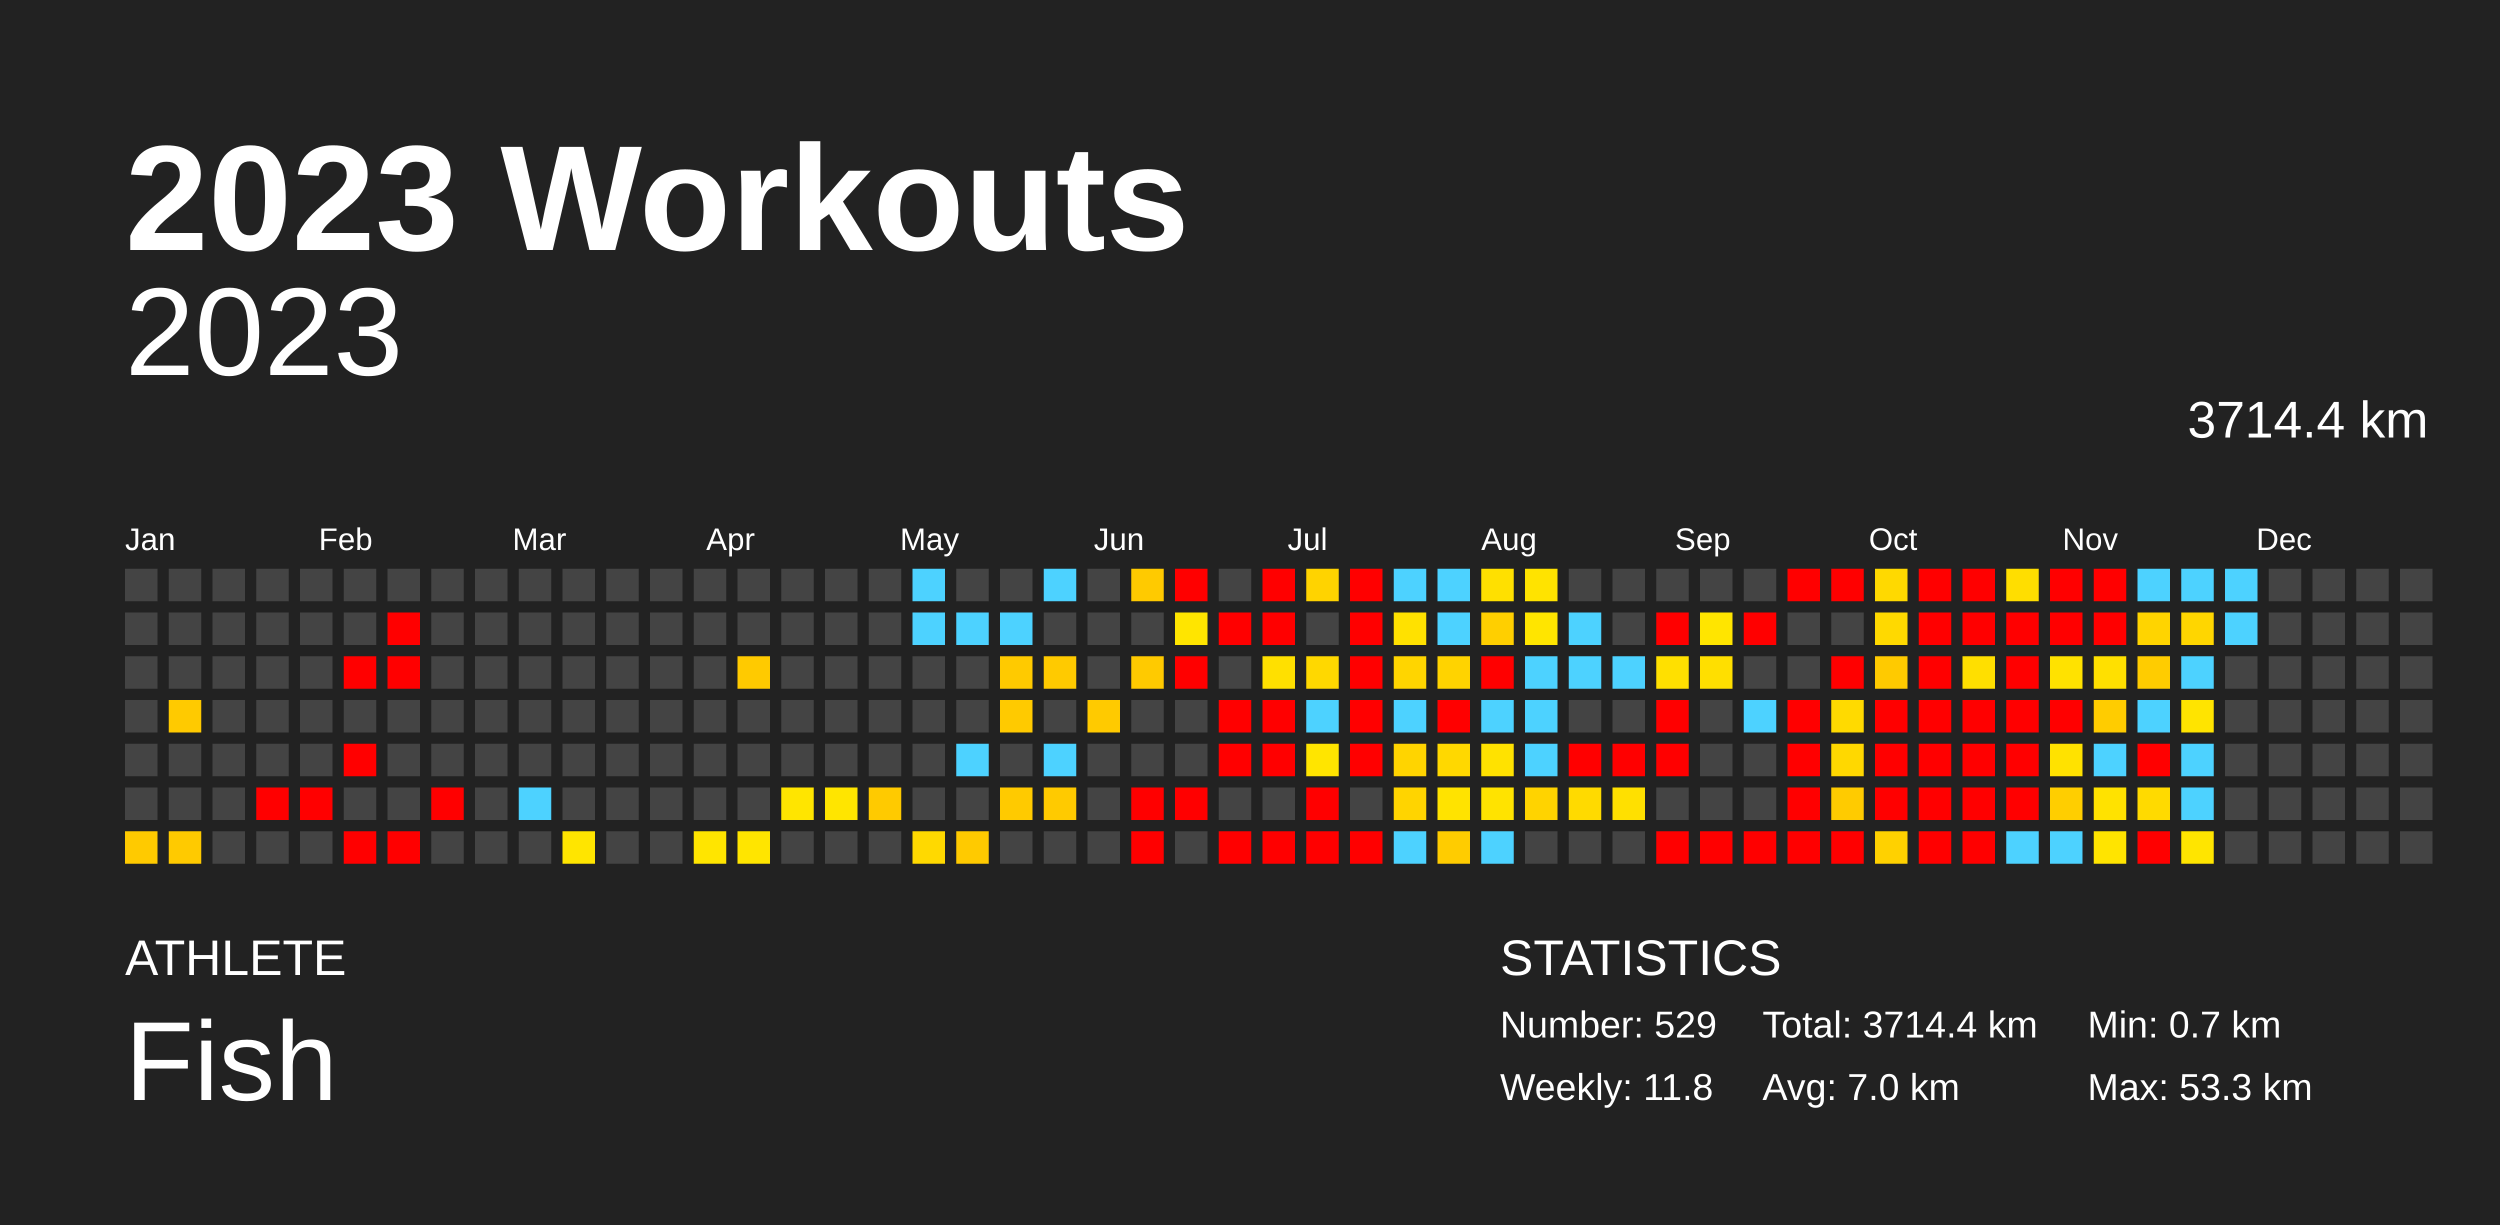
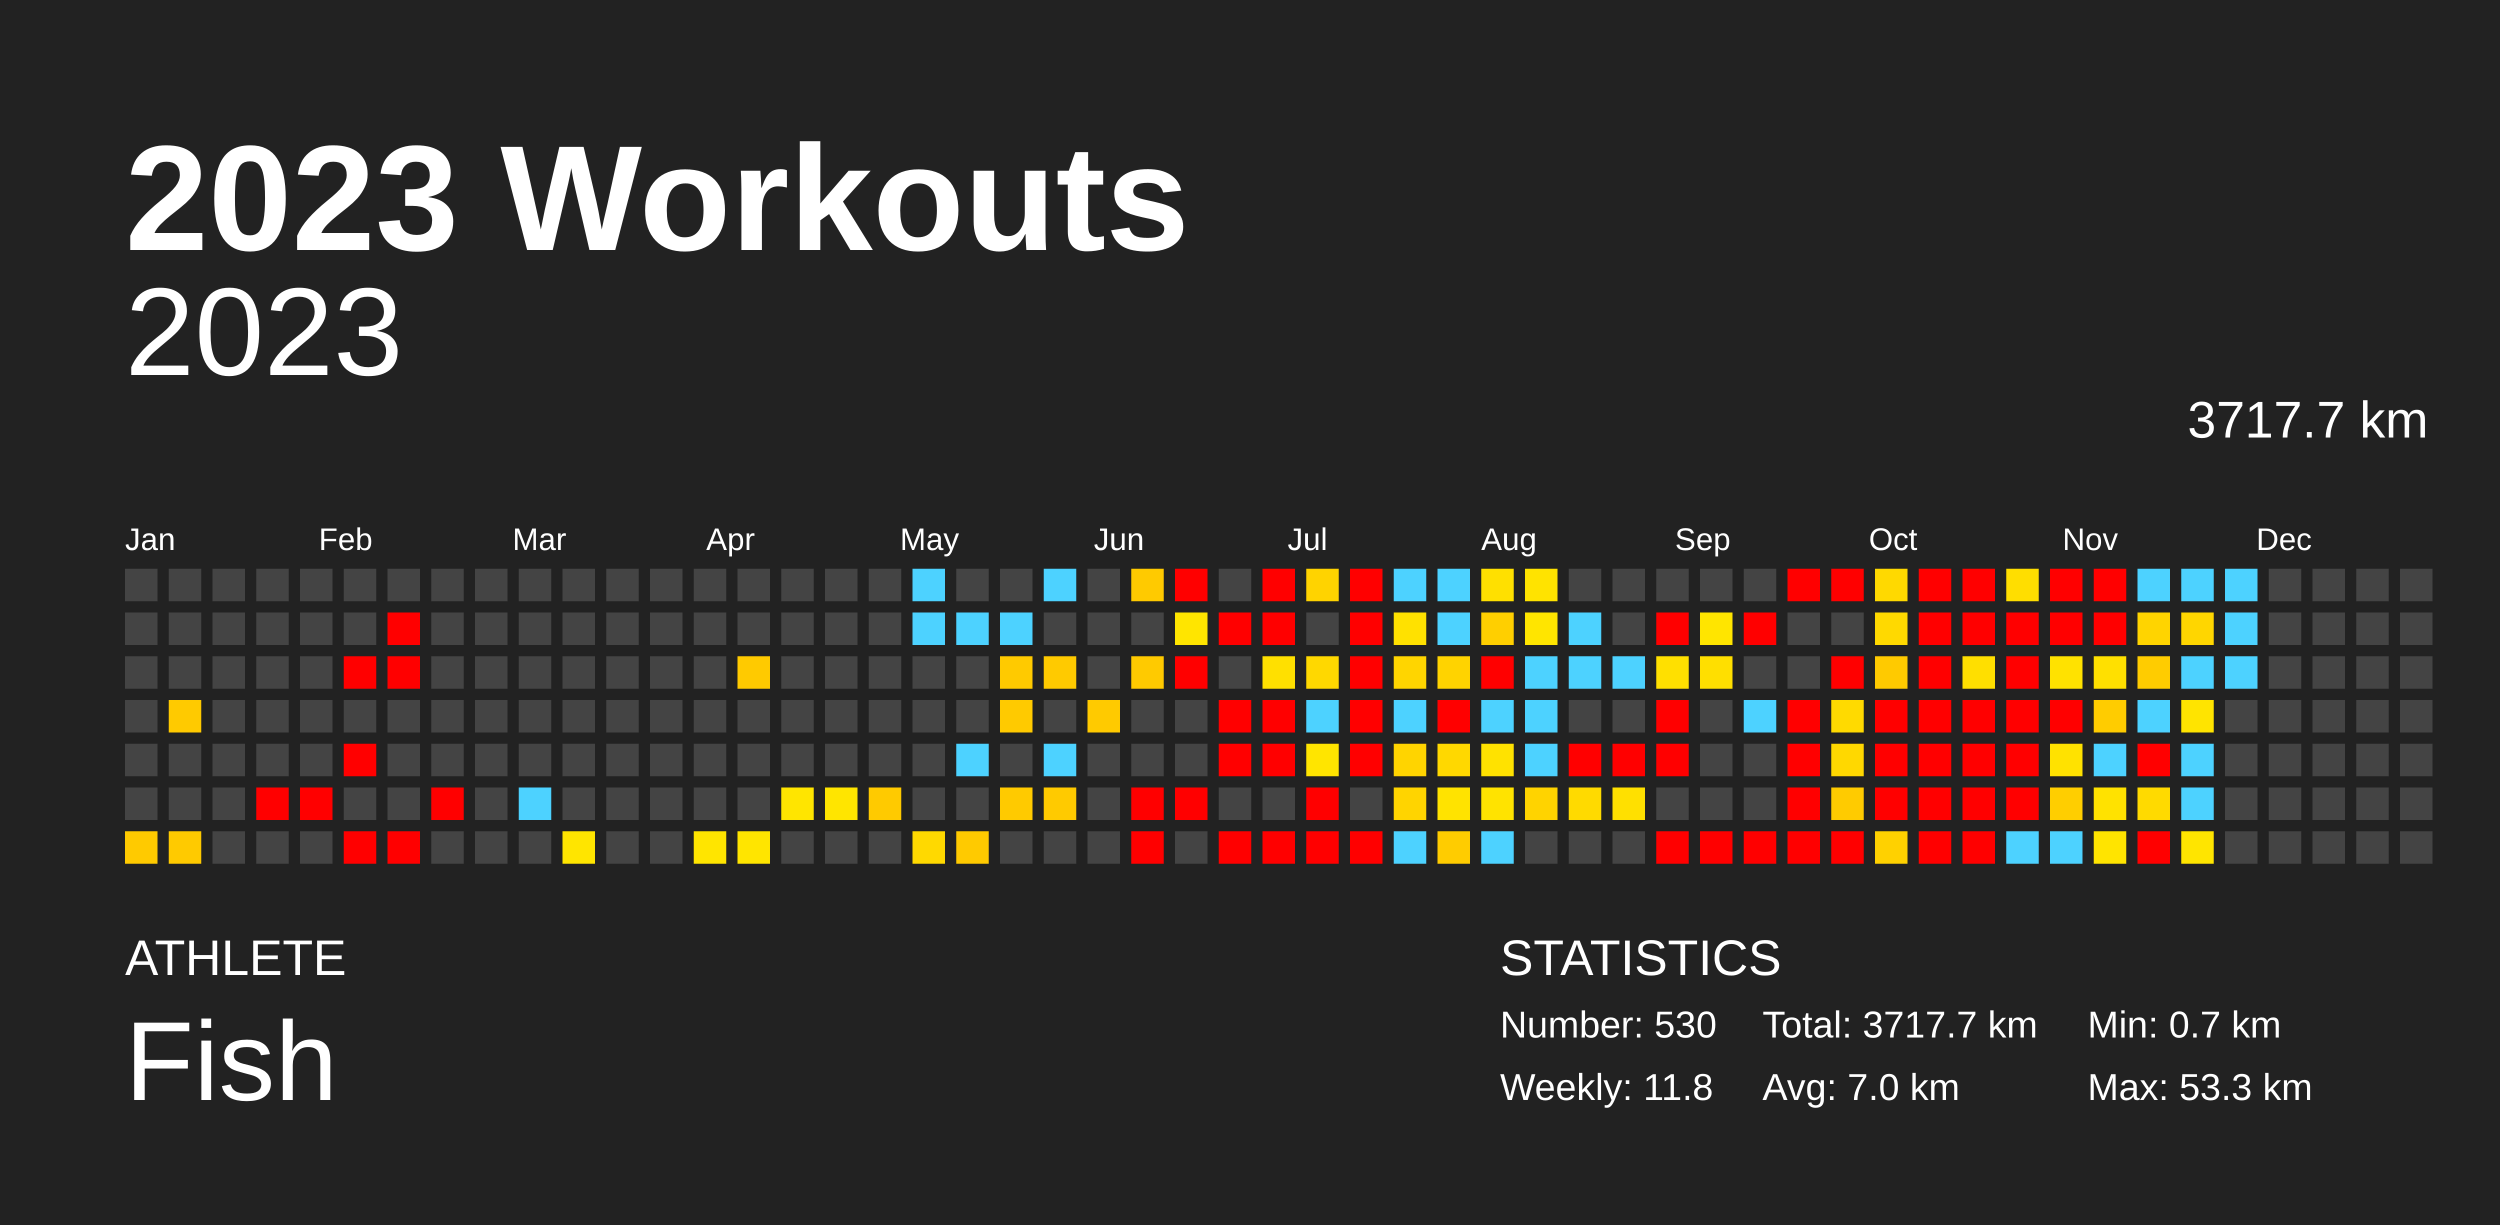
<svg xmlns="http://www.w3.org/2000/svg" baseProfile="full" height="98mm" version="1.1" viewBox="0,0,200,98" width="200mm">
  <defs />
  <rect fill="#222222" height="98" width="200" x="0" y="0" />
  <text fill="#FFFFFF" style="font-size:12px; font-family:Arial; font-weight:bold;" x="10" y="20">2023 Workouts</text>
  <text fill="#FFFFFF" style="font-size:4px; font-family:Arial" x="10" y="78">ATHLETE</text>
  <text fill="#FFFFFF" style="font-size:9px; font-family:Arial" x="10" y="88">Fish</text>
  <text fill="#FFFFFF" style="font-size:4px; font-family:Arial" x="120" y="78">STATISTICS</text>
-   <text fill="#FFFFFF" style="font-size:3px; font-family:Arial" x="120" y="83">Number: 529</text>
+   <text fill="#FFFFFF" style="font-size:3px; font-family:Arial" x="120" y="83">Number: 530</text>
  <text fill="#FFFFFF" style="font-size:3px; font-family:Arial" x="120" y="88">Weekly: 11.8</text>
-   <text fill="#FFFFFF" style="font-size:3px; font-family:Arial" x="141" y="83">Total: 3714.4 km</text>
+   <text fill="#FFFFFF" style="font-size:3px; font-family:Arial" x="141" y="83">Total: 3717.7 km</text>
  <text fill="#FFFFFF" style="font-size:3px; font-family:Arial" x="141" y="88">Avg: 7.0 km</text>
  <text fill="#FFFFFF" style="font-size:3px; font-family:Arial" x="167" y="83">Min: 0.7 km</text>
  <text fill="#FFFFFF" style="font-size:3px; font-family:Arial" x="167" y="88">Max: 53.3 km</text>
  <text alignment-baseline="hanging" fill="#FFFFFF" style="font-size:10.0px; font-family:Arial;" x="10" y="30">2023</text>
-   <text alignment-baseline="hanging" fill="#FFFFFF" style="font-size:4.125px; font-family:Arial;" x="175" y="35">3714.4 km</text>
+   <text alignment-baseline="hanging" fill="#FFFFFF" style="font-size:4.125px; font-family:Arial;" x="175" y="35">3717.7 km</text>
  <text fill="#FFFFFF" style="font-size:2.5px; font-family:Arial" x="10.0" y="44">Jan</text>
  <text fill="#FFFFFF" style="font-size:2.5px; font-family:Arial" x="25.5" y="44">Feb</text>
  <text fill="#FFFFFF" style="font-size:2.5px; font-family:Arial" x="41.0" y="44">Mar</text>
  <text fill="#FFFFFF" style="font-size:2.5px; font-family:Arial" x="56.5" y="44">Apr</text>
  <text fill="#FFFFFF" style="font-size:2.5px; font-family:Arial" x="72.0" y="44">May</text>
  <text fill="#FFFFFF" style="font-size:2.5px; font-family:Arial" x="87.5" y="44">Jun</text>
  <text fill="#FFFFFF" style="font-size:2.5px; font-family:Arial" x="103.0" y="44">Jul</text>
  <text fill="#FFFFFF" style="font-size:2.5px; font-family:Arial" x="118.5" y="44">Aug</text>
  <text fill="#FFFFFF" style="font-size:2.5px; font-family:Arial" x="134.0" y="44">Sep</text>
  <text fill="#FFFFFF" style="font-size:2.5px; font-family:Arial" x="149.5" y="44">Oct</text>
  <text fill="#FFFFFF" style="font-size:2.5px; font-family:Arial" x="165.0" y="44">Nov</text>
  <text fill="#FFFFFF" style="font-size:2.5px; font-family:Arial" x="180.5" y="44">Dec</text>
  <rect fill="#444444" height="2.6" width="2.6" x="10.0" y="45.5" />
  <rect fill="#444444" height="2.6" width="2.6" x="10.0" y="49.0" />
  <rect fill="#444444" height="2.6" width="2.6" x="10.0" y="52.5" />
  <rect fill="#444444" height="2.6" width="2.6" x="10.0" y="56.0" />
  <rect fill="#444444" height="2.6" width="2.6" x="10.0" y="59.5" />
  <rect fill="#444444" height="2.6" width="2.6" x="10.0" y="63.0" />
  <rect fill="#ffca00" height="2.6" width="2.6" x="10.0" y="66.5" />
  <rect fill="#444444" height="2.6" width="2.6" x="13.5" y="45.5" />
  <rect fill="#444444" height="2.6" width="2.6" x="13.5" y="49.0" />
  <rect fill="#444444" height="2.6" width="2.6" x="13.5" y="52.5" />
  <rect fill="#ffca00" height="2.6" width="2.6" x="13.5" y="56.0" />
  <rect fill="#444444" height="2.6" width="2.6" x="13.5" y="59.5" />
  <rect fill="#444444" height="2.6" width="2.6" x="13.5" y="63.0" />
  <rect fill="#ffca00" height="2.6" width="2.6" x="13.5" y="66.5" />
  <rect fill="#444444" height="2.6" width="2.6" x="17.0" y="45.5" />
  <rect fill="#444444" height="2.6" width="2.6" x="17.0" y="49.0" />
  <rect fill="#444444" height="2.6" width="2.6" x="17.0" y="52.5" />
  <rect fill="#444444" height="2.6" width="2.6" x="17.0" y="56.0" />
  <rect fill="#444444" height="2.6" width="2.6" x="17.0" y="59.5" />
  <rect fill="#444444" height="2.6" width="2.6" x="17.0" y="63.0" />
  <rect fill="#444444" height="2.6" width="2.6" x="17.0" y="66.5" />
  <rect fill="#444444" height="2.6" width="2.6" x="20.5" y="45.5" />
  <rect fill="#444444" height="2.6" width="2.6" x="20.5" y="49.0" />
  <rect fill="#444444" height="2.6" width="2.6" x="20.5" y="52.5" />
  <rect fill="#444444" height="2.6" width="2.6" x="20.5" y="56.0" />
  <rect fill="#444444" height="2.6" width="2.6" x="20.5" y="59.5" />
  <rect fill="red" height="2.6" width="2.6" x="20.5" y="63.0" />
  <rect fill="#444444" height="2.6" width="2.6" x="20.5" y="66.5" />
  <rect fill="#444444" height="2.6" width="2.6" x="24.0" y="45.5" />
  <rect fill="#444444" height="2.6" width="2.6" x="24.0" y="49.0" />
  <rect fill="#444444" height="2.6" width="2.6" x="24.0" y="52.5" />
  <rect fill="#444444" height="2.6" width="2.6" x="24.0" y="56.0" />
  <rect fill="#444444" height="2.6" width="2.6" x="24.0" y="59.5" />
  <rect fill="red" height="2.6" width="2.6" x="24.0" y="63.0" />
  <rect fill="#444444" height="2.6" width="2.6" x="24.0" y="66.5" />
  <rect fill="#444444" height="2.6" width="2.6" x="27.5" y="45.5" />
  <rect fill="#444444" height="2.6" width="2.6" x="27.5" y="49.0" />
  <rect fill="red" height="2.6" width="2.6" x="27.5" y="52.5" />
  <rect fill="#444444" height="2.6" width="2.6" x="27.5" y="56.0" />
  <rect fill="red" height="2.6" width="2.6" x="27.5" y="59.5" />
  <rect fill="#444444" height="2.6" width="2.6" x="27.5" y="63.0" />
  <rect fill="red" height="2.6" width="2.6" x="27.5" y="66.5" />
  <rect fill="#444444" height="2.6" width="2.6" x="31.0" y="45.5" />
  <rect fill="red" height="2.6" width="2.6" x="31.0" y="49.0" />
  <rect fill="red" height="2.6" width="2.6" x="31.0" y="52.5" />
  <rect fill="#444444" height="2.6" width="2.6" x="31.0" y="56.0" />
  <rect fill="#444444" height="2.6" width="2.6" x="31.0" y="59.5" />
  <rect fill="#444444" height="2.6" width="2.6" x="31.0" y="63.0" />
  <rect fill="red" height="2.6" width="2.6" x="31.0" y="66.5" />
  <rect fill="#444444" height="2.6" width="2.6" x="34.5" y="45.5" />
  <rect fill="#444444" height="2.6" width="2.6" x="34.5" y="49.0" />
  <rect fill="#444444" height="2.6" width="2.6" x="34.5" y="52.5" />
  <rect fill="#444444" height="2.6" width="2.6" x="34.5" y="56.0" />
  <rect fill="#444444" height="2.6" width="2.6" x="34.5" y="59.5" />
  <rect fill="red" height="2.6" width="2.6" x="34.5" y="63.0" />
  <rect fill="#444444" height="2.6" width="2.6" x="34.5" y="66.5" />
  <rect fill="#444444" height="2.6" width="2.6" x="38.0" y="45.5" />
  <rect fill="#444444" height="2.6" width="2.6" x="38.0" y="49.0" />
  <rect fill="#444444" height="2.6" width="2.6" x="38.0" y="52.5" />
  <rect fill="#444444" height="2.6" width="2.6" x="38.0" y="56.0" />
  <rect fill="#444444" height="2.6" width="2.6" x="38.0" y="59.5" />
  <rect fill="#444444" height="2.6" width="2.6" x="38.0" y="63.0" />
  <rect fill="#444444" height="2.6" width="2.6" x="38.0" y="66.5" />
  <rect fill="#444444" height="2.6" width="2.6" x="41.5" y="45.5" />
  <rect fill="#444444" height="2.6" width="2.6" x="41.5" y="49.0" />
  <rect fill="#444444" height="2.6" width="2.6" x="41.5" y="52.5" />
  <rect fill="#444444" height="2.6" width="2.6" x="41.5" y="56.0" />
  <rect fill="#444444" height="2.6" width="2.6" x="41.5" y="59.5" />
  <rect fill="#4dd2ff" height="2.6" width="2.6" x="41.5" y="63.0" />
  <rect fill="#444444" height="2.6" width="2.6" x="41.5" y="66.5" />
  <rect fill="#444444" height="2.6" width="2.6" x="45.0" y="45.5" />
  <rect fill="#444444" height="2.6" width="2.6" x="45.0" y="49.0" />
  <rect fill="#444444" height="2.6" width="2.6" x="45.0" y="52.5" />
  <rect fill="#444444" height="2.6" width="2.6" x="45.0" y="56.0" />
  <rect fill="#444444" height="2.6" width="2.6" x="45.0" y="59.5" />
  <rect fill="#444444" height="2.6" width="2.6" x="45.0" y="63.0" />
  <rect fill="#ffe500" height="2.6" width="2.6" x="45.0" y="66.5" />
  <rect fill="#444444" height="2.6" width="2.6" x="48.5" y="45.5" />
  <rect fill="#444444" height="2.6" width="2.6" x="48.5" y="49.0" />
  <rect fill="#444444" height="2.6" width="2.6" x="48.5" y="52.5" />
  <rect fill="#444444" height="2.6" width="2.6" x="48.5" y="56.0" />
  <rect fill="#444444" height="2.6" width="2.6" x="48.5" y="59.5" />
  <rect fill="#444444" height="2.6" width="2.6" x="48.5" y="63.0" />
  <rect fill="#444444" height="2.6" width="2.6" x="48.5" y="66.5" />
  <rect fill="#444444" height="2.6" width="2.6" x="52.0" y="45.5" />
  <rect fill="#444444" height="2.6" width="2.6" x="52.0" y="49.0" />
  <rect fill="#444444" height="2.6" width="2.6" x="52.0" y="52.5" />
  <rect fill="#444444" height="2.6" width="2.6" x="52.0" y="56.0" />
  <rect fill="#444444" height="2.6" width="2.6" x="52.0" y="59.5" />
  <rect fill="#444444" height="2.6" width="2.6" x="52.0" y="63.0" />
  <rect fill="#444444" height="2.6" width="2.6" x="52.0" y="66.5" />
  <rect fill="#444444" height="2.6" width="2.6" x="55.5" y="45.5" />
  <rect fill="#444444" height="2.6" width="2.6" x="55.5" y="49.0" />
  <rect fill="#444444" height="2.6" width="2.6" x="55.5" y="52.5" />
  <rect fill="#444444" height="2.6" width="2.6" x="55.5" y="56.0" />
  <rect fill="#444444" height="2.6" width="2.6" x="55.5" y="59.5" />
  <rect fill="#444444" height="2.6" width="2.6" x="55.5" y="63.0" />
  <rect fill="#ffe500" height="2.6" width="2.6" x="55.5" y="66.5" />
  <rect fill="#444444" height="2.6" width="2.6" x="59.0" y="45.5" />
  <rect fill="#444444" height="2.6" width="2.6" x="59.0" y="49.0" />
  <rect fill="#ffca00" height="2.6" width="2.6" x="59.0" y="52.5" />
  <rect fill="#444444" height="2.6" width="2.6" x="59.0" y="56.0" />
  <rect fill="#444444" height="2.6" width="2.6" x="59.0" y="59.5" />
  <rect fill="#444444" height="2.6" width="2.6" x="59.0" y="63.0" />
  <rect fill="#ffe500" height="2.6" width="2.6" x="59.0" y="66.5" />
  <rect fill="#444444" height="2.6" width="2.6" x="62.5" y="45.5" />
  <rect fill="#444444" height="2.6" width="2.6" x="62.5" y="49.0" />
  <rect fill="#444444" height="2.6" width="2.6" x="62.5" y="52.5" />
  <rect fill="#444444" height="2.6" width="2.6" x="62.5" y="56.0" />
  <rect fill="#444444" height="2.6" width="2.6" x="62.5" y="59.5" />
  <rect fill="#ffe500" height="2.6" width="2.6" x="62.5" y="63.0" />
  <rect fill="#444444" height="2.6" width="2.6" x="62.5" y="66.5" />
  <rect fill="#444444" height="2.6" width="2.6" x="66.0" y="45.5" />
  <rect fill="#444444" height="2.6" width="2.6" x="66.0" y="49.0" />
  <rect fill="#444444" height="2.6" width="2.6" x="66.0" y="52.5" />
  <rect fill="#444444" height="2.6" width="2.6" x="66.0" y="56.0" />
  <rect fill="#444444" height="2.6" width="2.6" x="66.0" y="59.5" />
  <rect fill="#ffe500" height="2.6" width="2.6" x="66.0" y="63.0" />
  <rect fill="#444444" height="2.6" width="2.6" x="66.0" y="66.5" />
  <rect fill="#444444" height="2.6" width="2.6" x="69.5" y="45.5" />
  <rect fill="#444444" height="2.6" width="2.6" x="69.5" y="49.0" />
  <rect fill="#444444" height="2.6" width="2.6" x="69.5" y="52.5" />
  <rect fill="#444444" height="2.6" width="2.6" x="69.5" y="56.0" />
  <rect fill="#444444" height="2.6" width="2.6" x="69.5" y="59.5" />
  <rect fill="#ffca00" height="2.6" width="2.6" x="69.5" y="63.0" />
  <rect fill="#444444" height="2.6" width="2.6" x="69.5" y="66.5" />
  <rect fill="#4dd2ff" height="2.6" width="2.6" x="73.0" y="45.5" />
  <rect fill="#4dd2ff" height="2.6" width="2.6" x="73.0" y="49.0" />
  <rect fill="#444444" height="2.6" width="2.6" x="73.0" y="52.5" />
  <rect fill="#444444" height="2.6" width="2.6" x="73.0" y="56.0" />
  <rect fill="#444444" height="2.6" width="2.6" x="73.0" y="59.5" />
  <rect fill="#444444" height="2.6" width="2.6" x="73.0" y="63.0" />
  <rect fill="#ffd900" height="2.6" width="2.6" x="73.0" y="66.5" />
  <rect fill="#444444" height="2.6" width="2.6" x="76.5" y="45.5" />
  <rect fill="#4dd2ff" height="2.6" width="2.6" x="76.5" y="49.0" />
  <rect fill="#444444" height="2.6" width="2.6" x="76.5" y="52.5" />
  <rect fill="#444444" height="2.6" width="2.6" x="76.5" y="56.0" />
  <rect fill="#4dd2ff" height="2.6" width="2.6" x="76.5" y="59.5" />
  <rect fill="#444444" height="2.6" width="2.6" x="76.5" y="63.0" />
  <rect fill="#ffca00" height="2.6" width="2.6" x="76.5" y="66.5" />
  <rect fill="#444444" height="2.6" width="2.6" x="80.0" y="45.5" />
  <rect fill="#4dd2ff" height="2.6" width="2.6" x="80.0" y="49.0" />
  <rect fill="#ffca00" height="2.6" width="2.6" x="80.0" y="52.5" />
  <rect fill="#ffca00" height="2.6" width="2.6" x="80.0" y="56.0" />
  <rect fill="#444444" height="2.6" width="2.6" x="80.0" y="59.5" />
  <rect fill="#ffca00" height="2.6" width="2.6" x="80.0" y="63.0" />
  <rect fill="#444444" height="2.6" width="2.6" x="80.0" y="66.5" />
  <rect fill="#4dd2ff" height="2.6" width="2.6" x="83.5" y="45.5" />
  <rect fill="#444444" height="2.6" width="2.6" x="83.5" y="49.0" />
  <rect fill="#ffca00" height="2.6" width="2.6" x="83.5" y="52.5" />
  <rect fill="#444444" height="2.6" width="2.6" x="83.5" y="56.0" />
  <rect fill="#4dd2ff" height="2.6" width="2.6" x="83.5" y="59.5" />
  <rect fill="#ffca00" height="2.6" width="2.6" x="83.5" y="63.0" />
  <rect fill="#444444" height="2.6" width="2.6" x="83.5" y="66.5" />
  <rect fill="#444444" height="2.6" width="2.6" x="87.0" y="45.5" />
  <rect fill="#444444" height="2.6" width="2.6" x="87.0" y="49.0" />
  <rect fill="#444444" height="2.6" width="2.6" x="87.0" y="52.5" />
  <rect fill="#ffca00" height="2.6" width="2.6" x="87.0" y="56.0" />
  <rect fill="#444444" height="2.6" width="2.6" x="87.0" y="59.5" />
  <rect fill="#444444" height="2.6" width="2.6" x="87.0" y="63.0" />
  <rect fill="#444444" height="2.6" width="2.6" x="87.0" y="66.5" />
  <rect fill="#ffca00" height="2.6" width="2.6" x="90.5" y="45.5" />
  <rect fill="#444444" height="2.6" width="2.6" x="90.5" y="49.0" />
  <rect fill="#ffca00" height="2.6" width="2.6" x="90.5" y="52.5" />
  <rect fill="#444444" height="2.6" width="2.6" x="90.5" y="56.0" />
  <rect fill="#444444" height="2.6" width="2.6" x="90.5" y="59.5" />
  <rect fill="red" height="2.6" width="2.6" x="90.5" y="63.0" />
  <rect fill="red" height="2.6" width="2.6" x="90.5" y="66.5" />
  <rect fill="red" height="2.6" width="2.6" x="94.0" y="45.5" />
  <rect fill="#ffe500" height="2.6" width="2.6" x="94.0" y="49.0" />
  <rect fill="red" height="2.6" width="2.6" x="94.0" y="52.5" />
  <rect fill="#444444" height="2.6" width="2.6" x="94.0" y="56.0" />
  <rect fill="#444444" height="2.6" width="2.6" x="94.0" y="59.5" />
  <rect fill="red" height="2.6" width="2.6" x="94.0" y="63.0" />
  <rect fill="#444444" height="2.6" width="2.6" x="94.0" y="66.5" />
  <rect fill="#444444" height="2.6" width="2.6" x="97.5" y="45.5" />
  <rect fill="red" height="2.6" width="2.6" x="97.5" y="49.0" />
  <rect fill="#444444" height="2.6" width="2.6" x="97.5" y="52.5" />
  <rect fill="red" height="2.6" width="2.6" x="97.5" y="56.0" />
  <rect fill="red" height="2.6" width="2.6" x="97.5" y="59.5" />
  <rect fill="#444444" height="2.6" width="2.6" x="97.5" y="63.0" />
  <rect fill="red" height="2.6" width="2.6" x="97.5" y="66.5" />
  <rect fill="red" height="2.6" width="2.6" x="101.0" y="45.5" />
  <rect fill="red" height="2.6" width="2.6" x="101.0" y="49.0" />
  <rect fill="#ffe000" height="2.6" width="2.6" x="101.0" y="52.5" />
  <rect fill="red" height="2.6" width="2.6" x="101.0" y="56.0" />
  <rect fill="red" height="2.6" width="2.6" x="101.0" y="59.5" />
  <rect fill="#444444" height="2.6" width="2.6" x="101.0" y="63.0" />
  <rect fill="red" height="2.6" width="2.6" x="101.0" y="66.5" />
  <rect fill="#ffd300" height="2.6" width="2.6" x="104.5" y="45.5" />
  <rect fill="#444444" height="2.6" width="2.6" x="104.5" y="49.0" />
  <rect fill="#ffd800" height="2.6" width="2.6" x="104.5" y="52.5" />
  <rect fill="#4dd2ff" height="2.6" width="2.6" x="104.5" y="56.0" />
  <rect fill="#ffe500" height="2.6" width="2.6" x="104.5" y="59.5" />
  <rect fill="red" height="2.6" width="2.6" x="104.5" y="63.0" />
  <rect fill="red" height="2.6" width="2.6" x="104.5" y="66.5" />
  <rect fill="red" height="2.6" width="2.6" x="108.0" y="45.5" />
  <rect fill="red" height="2.6" width="2.6" x="108.0" y="49.0" />
  <rect fill="red" height="2.6" width="2.6" x="108.0" y="52.5" />
  <rect fill="red" height="2.6" width="2.6" x="108.0" y="56.0" />
  <rect fill="red" height="2.6" width="2.6" x="108.0" y="59.5" />
  <rect fill="#444444" height="2.6" width="2.6" x="108.0" y="63.0" />
  <rect fill="red" height="2.6" width="2.6" x="108.0" y="66.5" />
  <rect fill="#4dd2ff" height="2.6" width="2.6" x="111.5" y="45.5" />
  <rect fill="#ffe100" height="2.6" width="2.6" x="111.5" y="49.0" />
  <rect fill="#ffd500" height="2.6" width="2.6" x="111.5" y="52.5" />
  <rect fill="#4dd2ff" height="2.6" width="2.6" x="111.5" y="56.0" />
  <rect fill="#ffd400" height="2.6" width="2.6" x="111.5" y="59.5" />
  <rect fill="#ffd400" height="2.6" width="2.6" x="111.5" y="63.0" />
  <rect fill="#4dd2ff" height="2.6" width="2.6" x="111.5" y="66.5" />
  <rect fill="#4dd2ff" height="2.6" width="2.6" x="115.0" y="45.5" />
  <rect fill="#4dd2ff" height="2.6" width="2.6" x="115.0" y="49.0" />
  <rect fill="#ffd300" height="2.6" width="2.6" x="115.0" y="52.5" />
  <rect fill="red" height="2.6" width="2.6" x="115.0" y="56.0" />
  <rect fill="#ffd800" height="2.6" width="2.6" x="115.0" y="59.5" />
  <rect fill="#ffe300" height="2.6" width="2.6" x="115.0" y="63.0" />
  <rect fill="#ffcc00" height="2.6" width="2.6" x="115.0" y="66.5" />
  <rect fill="#ffe000" height="2.6" width="2.6" x="118.5" y="45.5" />
  <rect fill="#ffcf00" height="2.6" width="2.6" x="118.5" y="49.0" />
  <rect fill="red" height="2.6" width="2.6" x="118.5" y="52.5" />
  <rect fill="#4dd2ff" height="2.6" width="2.6" x="118.5" y="56.0" />
  <rect fill="#ffe200" height="2.6" width="2.6" x="118.5" y="59.5" />
  <rect fill="#ffe300" height="2.6" width="2.6" x="118.5" y="63.0" />
  <rect fill="#4dd2ff" height="2.6" width="2.6" x="118.5" y="66.5" />
  <rect fill="#ffe300" height="2.6" width="2.6" x="122.0" y="45.5" />
  <rect fill="#ffe500" height="2.6" width="2.6" x="122.0" y="49.0" />
  <rect fill="#4dd2ff" height="2.6" width="2.6" x="122.0" y="52.5" />
  <rect fill="#4dd2ff" height="2.6" width="2.6" x="122.0" y="56.0" />
  <rect fill="#4dd2ff" height="2.6" width="2.6" x="122.0" y="59.5" />
  <rect fill="#ffd300" height="2.6" width="2.6" x="122.0" y="63.0" />
  <rect fill="#444444" height="2.6" width="2.6" x="122.0" y="66.5" />
  <rect fill="#444444" height="2.6" width="2.6" x="125.5" y="45.5" />
  <rect fill="#4dd2ff" height="2.6" width="2.6" x="125.5" y="49.0" />
  <rect fill="#4dd2ff" height="2.6" width="2.6" x="125.5" y="52.5" />
  <rect fill="#444444" height="2.6" width="2.6" x="125.5" y="56.0" />
  <rect fill="red" height="2.6" width="2.6" x="125.5" y="59.5" />
  <rect fill="#ffda00" height="2.6" width="2.6" x="125.5" y="63.0" />
  <rect fill="#444444" height="2.6" width="2.6" x="125.5" y="66.5" />
  <rect fill="#444444" height="2.6" width="2.6" x="129.0" y="45.5" />
  <rect fill="#444444" height="2.6" width="2.6" x="129.0" y="49.0" />
  <rect fill="#4dd2ff" height="2.6" width="2.6" x="129.0" y="52.5" />
  <rect fill="#444444" height="2.6" width="2.6" x="129.0" y="56.0" />
  <rect fill="red" height="2.6" width="2.6" x="129.0" y="59.5" />
  <rect fill="#ffe000" height="2.6" width="2.6" x="129.0" y="63.0" />
  <rect fill="#444444" height="2.6" width="2.6" x="129.0" y="66.5" />
  <rect fill="#444444" height="2.6" width="2.6" x="132.5" y="45.5" />
  <rect fill="red" height="2.6" width="2.6" x="132.5" y="49.0" />
  <rect fill="#ffe000" height="2.6" width="2.6" x="132.5" y="52.5" />
  <rect fill="red" height="2.6" width="2.6" x="132.5" y="56.0" />
  <rect fill="red" height="2.6" width="2.6" x="132.5" y="59.5" />
  <rect fill="#444444" height="2.6" width="2.6" x="132.5" y="63.0" />
  <rect fill="red" height="2.6" width="2.6" x="132.5" y="66.5" />
  <rect fill="#444444" height="2.6" width="2.6" x="136.0" y="45.5" />
  <rect fill="#ffe500" height="2.6" width="2.6" x="136.0" y="49.0" />
  <rect fill="#ffdf00" height="2.6" width="2.6" x="136.0" y="52.5" />
  <rect fill="#444444" height="2.6" width="2.6" x="136.0" y="56.0" />
  <rect fill="#444444" height="2.6" width="2.6" x="136.0" y="59.5" />
  <rect fill="#444444" height="2.6" width="2.6" x="136.0" y="63.0" />
  <rect fill="red" height="2.6" width="2.6" x="136.0" y="66.5" />
  <rect fill="#444444" height="2.6" width="2.6" x="139.5" y="45.5" />
  <rect fill="red" height="2.6" width="2.6" x="139.5" y="49.0" />
  <rect fill="#444444" height="2.6" width="2.6" x="139.5" y="52.5" />
  <rect fill="#4dd2ff" height="2.6" width="2.6" x="139.5" y="56.0" />
  <rect fill="#444444" height="2.6" width="2.6" x="139.5" y="59.5" />
  <rect fill="#444444" height="2.6" width="2.6" x="139.5" y="63.0" />
  <rect fill="red" height="2.6" width="2.6" x="139.5" y="66.5" />
  <rect fill="red" height="2.6" width="2.6" x="143.0" y="45.5" />
  <rect fill="#444444" height="2.6" width="2.6" x="143.0" y="49.0" />
  <rect fill="#444444" height="2.6" width="2.6" x="143.0" y="52.5" />
  <rect fill="red" height="2.6" width="2.6" x="143.0" y="56.0" />
  <rect fill="red" height="2.6" width="2.6" x="143.0" y="59.5" />
  <rect fill="red" height="2.6" width="2.6" x="143.0" y="63.0" />
  <rect fill="red" height="2.6" width="2.6" x="143.0" y="66.5" />
  <rect fill="red" height="2.6" width="2.6" x="146.5" y="45.5" />
  <rect fill="#444444" height="2.6" width="2.6" x="146.5" y="49.0" />
  <rect fill="red" height="2.6" width="2.6" x="146.5" y="52.5" />
  <rect fill="#ffda00" height="2.6" width="2.6" x="146.5" y="56.0" />
  <rect fill="#ffd800" height="2.6" width="2.6" x="146.5" y="59.5" />
  <rect fill="#ffcb00" height="2.6" width="2.6" x="146.5" y="63.0" />
  <rect fill="red" height="2.6" width="2.6" x="146.5" y="66.5" />
  <rect fill="#ffd900" height="2.6" width="2.6" x="150.0" y="45.5" />
  <rect fill="#ffd900" height="2.6" width="2.6" x="150.0" y="49.0" />
  <rect fill="#ffca00" height="2.6" width="2.6" x="150.0" y="52.5" />
  <rect fill="red" height="2.6" width="2.6" x="150.0" y="56.0" />
  <rect fill="red" height="2.6" width="2.6" x="150.0" y="59.5" />
  <rect fill="red" height="2.6" width="2.6" x="150.0" y="63.0" />
  <rect fill="#ffd100" height="2.6" width="2.6" x="150.0" y="66.5" />
  <rect fill="red" height="2.6" width="2.6" x="153.5" y="45.5" />
  <rect fill="red" height="2.6" width="2.6" x="153.5" y="49.0" />
  <rect fill="red" height="2.6" width="2.6" x="153.5" y="52.5" />
  <rect fill="red" height="2.6" width="2.6" x="153.5" y="56.0" />
  <rect fill="red" height="2.6" width="2.6" x="153.5" y="59.5" />
  <rect fill="red" height="2.6" width="2.6" x="153.5" y="63.0" />
  <rect fill="red" height="2.6" width="2.6" x="153.5" y="66.5" />
  <rect fill="red" height="2.6" width="2.6" x="157.0" y="45.5" />
  <rect fill="red" height="2.6" width="2.6" x="157.0" y="49.0" />
  <rect fill="#ffdf00" height="2.6" width="2.6" x="157.0" y="52.5" />
  <rect fill="red" height="2.6" width="2.6" x="157.0" y="56.0" />
  <rect fill="red" height="2.6" width="2.6" x="157.0" y="59.5" />
  <rect fill="red" height="2.6" width="2.6" x="157.0" y="63.0" />
  <rect fill="red" height="2.6" width="2.6" x="157.0" y="66.5" />
  <rect fill="#ffde00" height="2.6" width="2.6" x="160.5" y="45.5" />
  <rect fill="red" height="2.6" width="2.6" x="160.5" y="49.0" />
  <rect fill="red" height="2.6" width="2.6" x="160.5" y="52.5" />
  <rect fill="red" height="2.6" width="2.6" x="160.5" y="56.0" />
  <rect fill="red" height="2.6" width="2.6" x="160.5" y="59.5" />
  <rect fill="red" height="2.6" width="2.6" x="160.5" y="63.0" />
  <rect fill="#4dd2ff" height="2.6" width="2.6" x="160.5" y="66.5" />
  <rect fill="red" height="2.6" width="2.6" x="164.0" y="45.5" />
  <rect fill="red" height="2.6" width="2.6" x="164.0" y="49.0" />
  <rect fill="#ffe200" height="2.6" width="2.6" x="164.0" y="52.5" />
  <rect fill="red" height="2.6" width="2.6" x="164.0" y="56.0" />
  <rect fill="#ffe200" height="2.6" width="2.6" x="164.0" y="59.5" />
  <rect fill="#ffce00" height="2.6" width="2.6" x="164.0" y="63.0" />
  <rect fill="#4dd2ff" height="2.6" width="2.6" x="164.0" y="66.5" />
  <rect fill="red" height="2.6" width="2.6" x="167.5" y="45.5" />
  <rect fill="red" height="2.6" width="2.6" x="167.5" y="49.0" />
  <rect fill="#ffe000" height="2.6" width="2.6" x="167.5" y="52.5" />
  <rect fill="#ffcc00" height="2.6" width="2.6" x="167.5" y="56.0" />
  <rect fill="#4dd2ff" height="2.6" width="2.6" x="167.5" y="59.5" />
  <rect fill="#ffe200" height="2.6" width="2.6" x="167.5" y="63.0" />
  <rect fill="#ffe400" height="2.6" width="2.6" x="167.5" y="66.5" />
  <rect fill="#4dd2ff" height="2.6" width="2.6" x="171.0" y="45.5" />
  <rect fill="#ffd400" height="2.6" width="2.6" x="171.0" y="49.0" />
  <rect fill="#ffcc00" height="2.6" width="2.6" x="171.0" y="52.5" />
  <rect fill="#4dd2ff" height="2.6" width="2.6" x="171.0" y="56.0" />
  <rect fill="red" height="2.6" width="2.6" x="171.0" y="59.5" />
  <rect fill="#ffda00" height="2.6" width="2.6" x="171.0" y="63.0" />
  <rect fill="red" height="2.6" width="2.6" x="171.0" y="66.5" />
  <rect fill="#4dd2ff" height="2.6" width="2.6" x="174.5" y="45.5" />
  <rect fill="#ffd600" height="2.6" width="2.6" x="174.5" y="49.0" />
  <rect fill="#4dd2ff" height="2.6" width="2.6" x="174.5" y="52.5" />
  <rect fill="#ffe400" height="2.6" width="2.6" x="174.5" y="56.0" />
  <rect fill="#4dd2ff" height="2.6" width="2.6" x="174.5" y="59.5" />
  <rect fill="#4dd2ff" height="2.6" width="2.6" x="174.5" y="63.0" />
  <rect fill="#ffe500" height="2.6" width="2.6" x="174.5" y="66.5" />
  <rect fill="#4dd2ff" height="2.6" width="2.6" x="178.0" y="45.5" />
  <rect fill="#4dd2ff" height="2.6" width="2.6" x="178.0" y="49.0" />
-   <rect fill="#444444" height="2.6" width="2.6" x="178.0" y="52.5" />
+   <rect fill="#4dd2ff" height="2.6" width="2.6" x="178.0" y="52.5" />
  <rect fill="#444444" height="2.6" width="2.6" x="178.0" y="56.0" />
  <rect fill="#444444" height="2.6" width="2.6" x="178.0" y="59.5" />
  <rect fill="#444444" height="2.6" width="2.6" x="178.0" y="63.0" />
  <rect fill="#444444" height="2.6" width="2.6" x="178.0" y="66.5" />
  <rect fill="#444444" height="2.6" width="2.6" x="181.5" y="45.5" />
  <rect fill="#444444" height="2.6" width="2.6" x="181.5" y="49.0" />
  <rect fill="#444444" height="2.6" width="2.6" x="181.5" y="52.5" />
  <rect fill="#444444" height="2.6" width="2.6" x="181.5" y="56.0" />
  <rect fill="#444444" height="2.6" width="2.6" x="181.5" y="59.5" />
  <rect fill="#444444" height="2.6" width="2.6" x="181.5" y="63.0" />
  <rect fill="#444444" height="2.6" width="2.6" x="181.5" y="66.5" />
  <rect fill="#444444" height="2.6" width="2.6" x="185.0" y="45.5" />
  <rect fill="#444444" height="2.6" width="2.6" x="185.0" y="49.0" />
  <rect fill="#444444" height="2.6" width="2.6" x="185.0" y="52.5" />
  <rect fill="#444444" height="2.6" width="2.6" x="185.0" y="56.0" />
  <rect fill="#444444" height="2.6" width="2.6" x="185.0" y="59.5" />
  <rect fill="#444444" height="2.6" width="2.6" x="185.0" y="63.0" />
  <rect fill="#444444" height="2.6" width="2.6" x="185.0" y="66.5" />
  <rect fill="#444444" height="2.6" width="2.6" x="188.5" y="45.5" />
  <rect fill="#444444" height="2.6" width="2.6" x="188.5" y="49.0" />
  <rect fill="#444444" height="2.6" width="2.6" x="188.5" y="52.5" />
  <rect fill="#444444" height="2.6" width="2.6" x="188.5" y="56.0" />
  <rect fill="#444444" height="2.6" width="2.6" x="188.5" y="59.5" />
  <rect fill="#444444" height="2.6" width="2.6" x="188.5" y="63.0" />
  <rect fill="#444444" height="2.6" width="2.6" x="188.5" y="66.5" />
  <rect fill="#444444" height="2.6" width="2.6" x="192.0" y="45.5" />
  <rect fill="#444444" height="2.6" width="2.6" x="192.0" y="49.0" />
  <rect fill="#444444" height="2.6" width="2.6" x="192.0" y="52.5" />
  <rect fill="#444444" height="2.6" width="2.6" x="192.0" y="56.0" />
  <rect fill="#444444" height="2.6" width="2.6" x="192.0" y="59.5" />
  <rect fill="#444444" height="2.6" width="2.6" x="192.0" y="63.0" />
  <rect fill="#444444" height="2.6" width="2.6" x="192.0" y="66.5" />
</svg>
